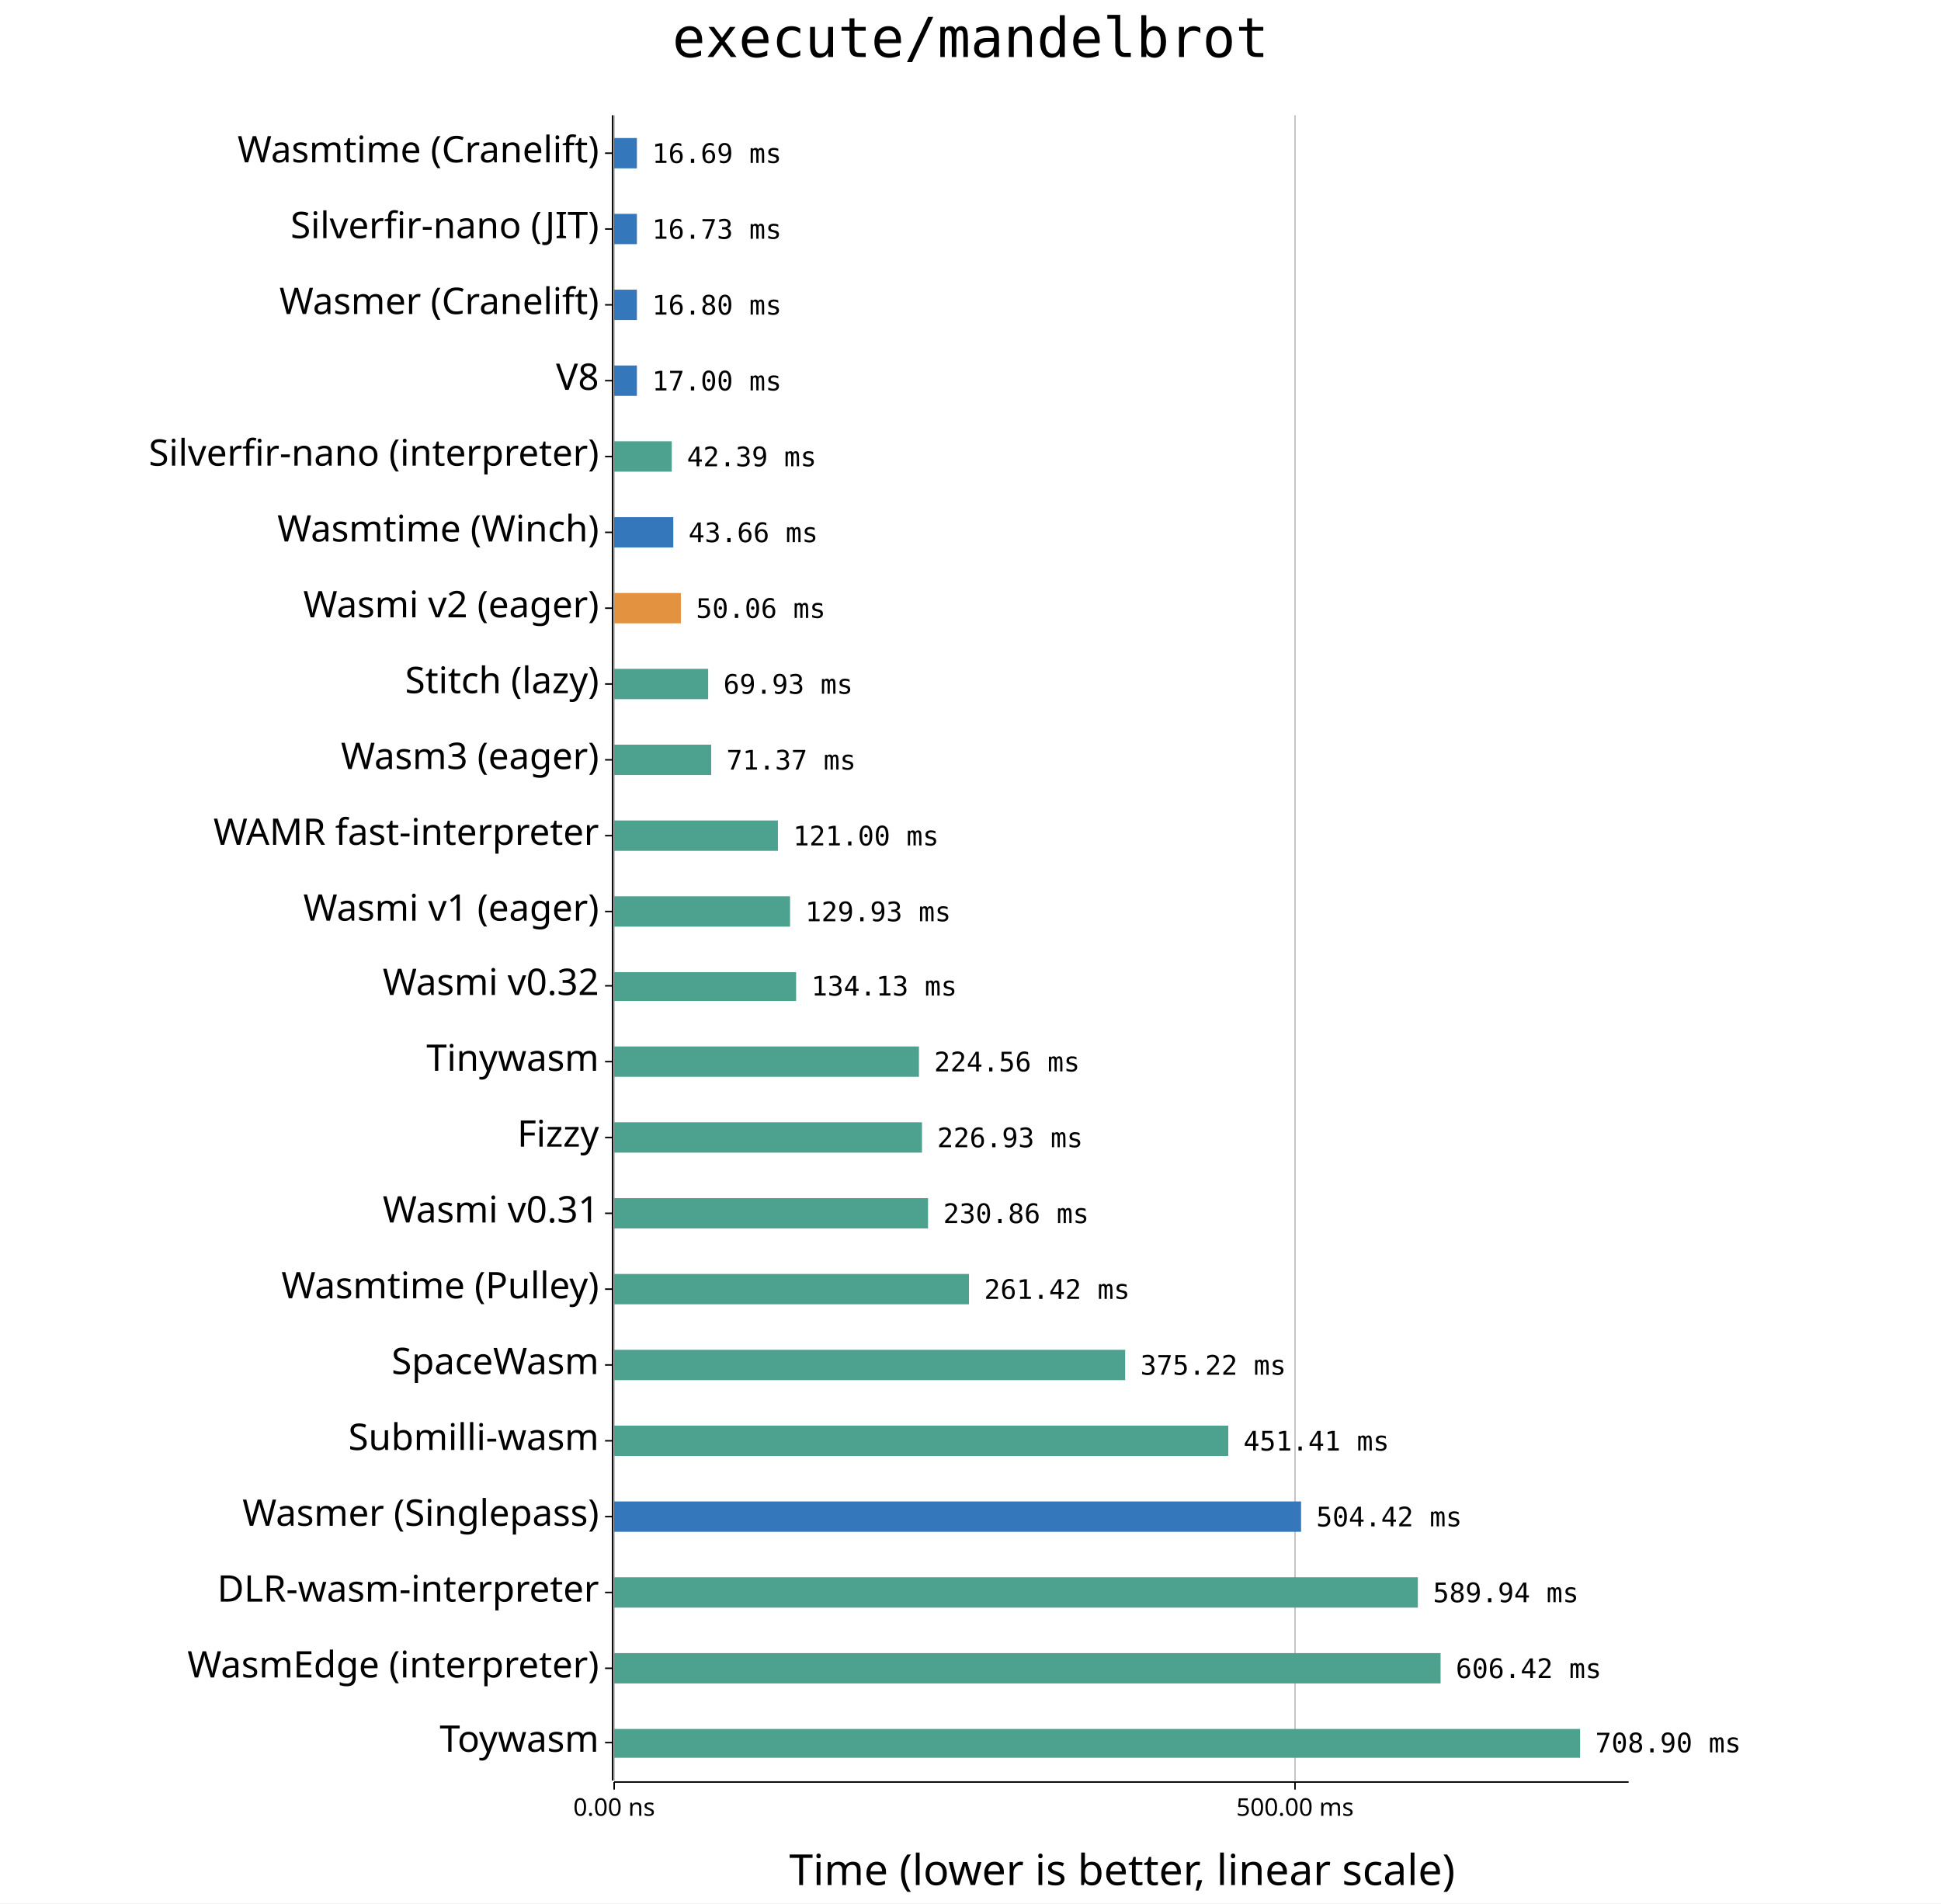
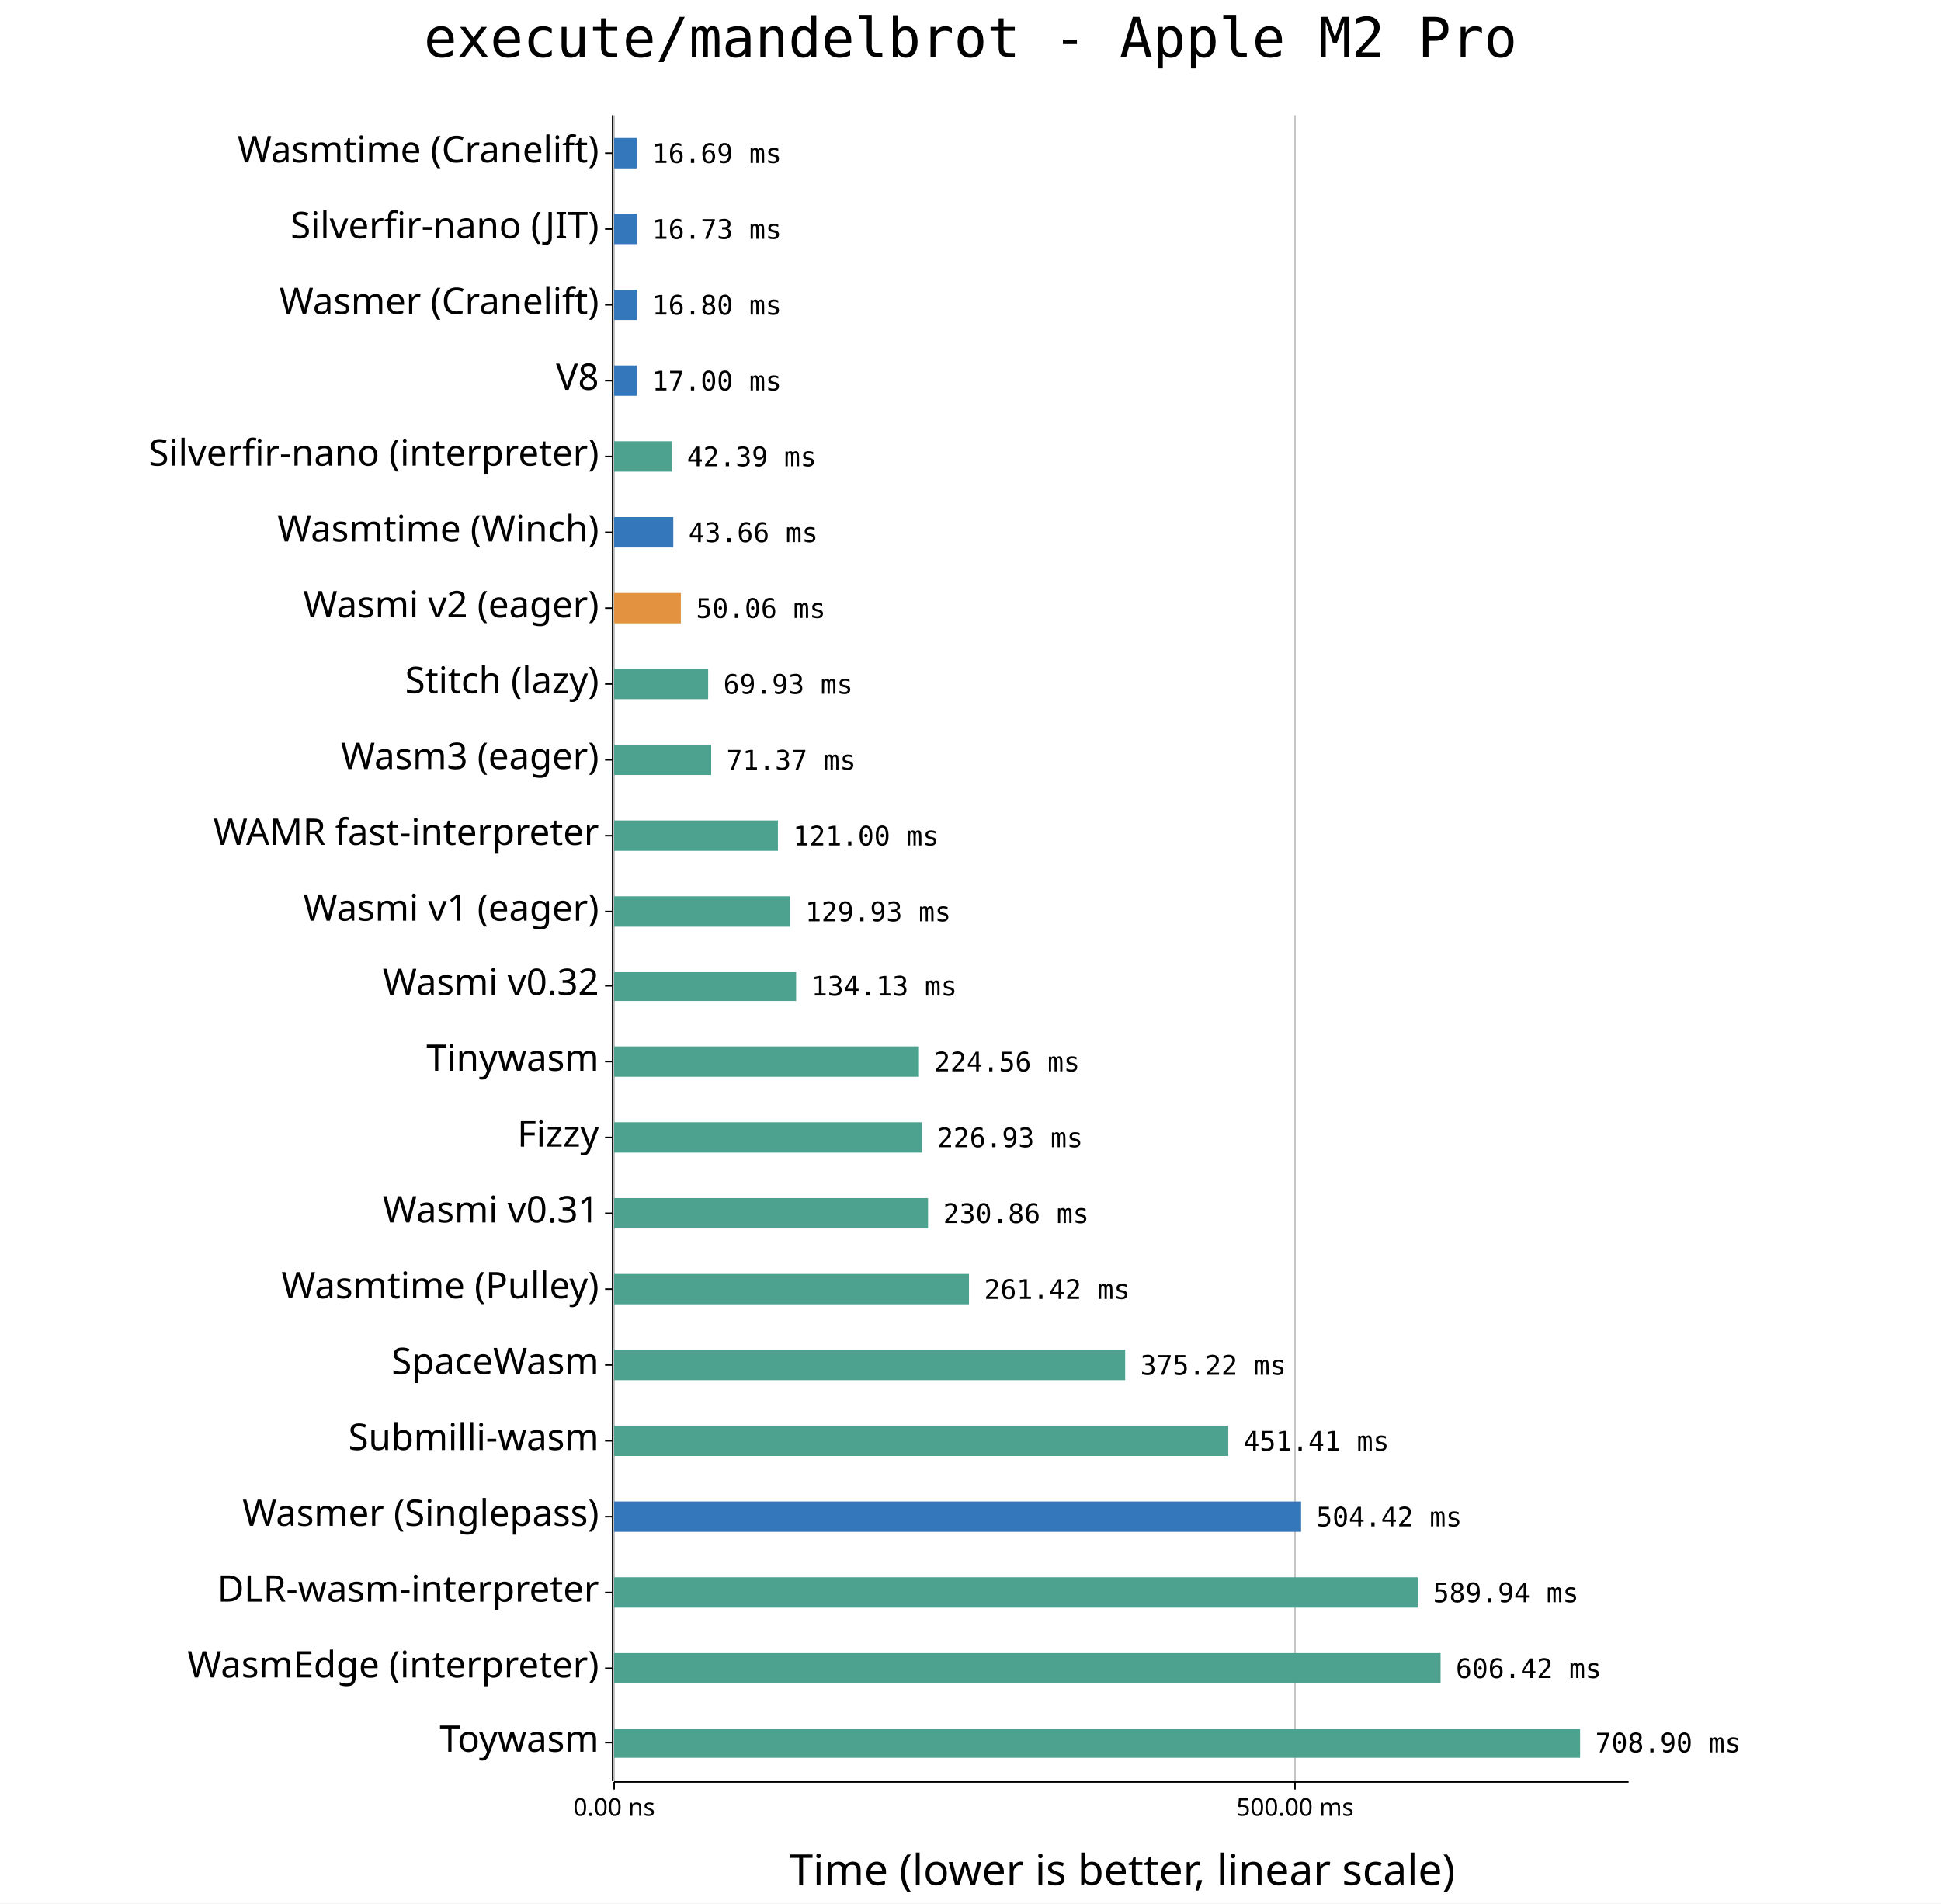
<svg xmlns="http://www.w3.org/2000/svg" width="1280" height="1255" viewBox="0 0 1280 1255">
  <rect x="0" y="0" width="1280" height="1255" opacity="1" fill="#FFFFFF" stroke="none" />
  <text x="640" y="10" dy="0.76em" text-anchor="middle" font-family="monospace" font-size="36.29" opacity="1" fill="#000000">
- execute/mandelbrot
+ execute/mandelbrot - Apple M2 Pro
</text>
  <line opacity="0.1" stroke="#000000" stroke-width="1" x1="405" y1="1174" x2="405" y2="76" />
  <line opacity="0.1" stroke="#000000" stroke-width="1" x1="854" y1="1174" x2="854" y2="76" />
  <text x="5" y="625" dy="0.76em" text-anchor="middle" font-family="sans-serif" font-size="28.226" opacity="1" fill="#000000" transform="rotate(270, 5, 625)">

</text>
  <text x="740" y="1250" dy="-0.5ex" text-anchor="middle" font-family="sans-serif" font-size="28.226" opacity="1" fill="#000000">
Time (lower is better, linear scale)
</text>
  <line opacity="0.15" stroke="#000000" stroke-width="1" x1="405" y1="1174" x2="405" y2="76" />
  <line opacity="0.15" stroke="#000000" stroke-width="1" x1="854" y1="1174" x2="854" y2="76" />
  <polyline fill="none" opacity="1" stroke="#000000" stroke-width="1" points="404,76 404,1174 " />
  <text x="395" y="1149" dy="0.5ex" text-anchor="end" font-family="sans-serif" font-size="24.194" opacity="1" fill="#000000">
Toywasm
</text>
  <polyline fill="none" opacity="1" stroke="#000000" stroke-width="1" points="399,1149 404,1149 " />
  <text x="395" y="1100" dy="0.5ex" text-anchor="end" font-family="sans-serif" font-size="24.194" opacity="1" fill="#000000">
WasmEdge (interpreter)
</text>
  <polyline fill="none" opacity="1" stroke="#000000" stroke-width="1" points="399,1100 404,1100 " />
  <text x="395" y="1050" dy="0.5ex" text-anchor="end" font-family="sans-serif" font-size="24.194" opacity="1" fill="#000000">
DLR-wasm-interpreter
</text>
  <polyline fill="none" opacity="1" stroke="#000000" stroke-width="1" points="399,1050 404,1050 " />
  <text x="395" y="1000" dy="0.5ex" text-anchor="end" font-family="sans-serif" font-size="24.194" opacity="1" fill="#000000">
Wasmer (Singlepass)
</text>
  <polyline fill="none" opacity="1" stroke="#000000" stroke-width="1" points="399,1000 404,1000 " />
  <text x="395" y="950" dy="0.5ex" text-anchor="end" font-family="sans-serif" font-size="24.194" opacity="1" fill="#000000">
Submilli-wasm
</text>
  <polyline fill="none" opacity="1" stroke="#000000" stroke-width="1" points="399,950 404,950 " />
  <text x="395" y="900" dy="0.5ex" text-anchor="end" font-family="sans-serif" font-size="24.194" opacity="1" fill="#000000">
SpaceWasm
</text>
  <polyline fill="none" opacity="1" stroke="#000000" stroke-width="1" points="399,900 404,900 " />
  <text x="395" y="850" dy="0.5ex" text-anchor="end" font-family="sans-serif" font-size="24.194" opacity="1" fill="#000000">
Wasmtime (Pulley)
</text>
  <polyline fill="none" opacity="1" stroke="#000000" stroke-width="1" points="399,850 404,850 " />
  <text x="395" y="800" dy="0.5ex" text-anchor="end" font-family="sans-serif" font-size="24.194" opacity="1" fill="#000000">
Wasmi v0.31
</text>
  <polyline fill="none" opacity="1" stroke="#000000" stroke-width="1" points="399,800 404,800 " />
  <text x="395" y="750" dy="0.5ex" text-anchor="end" font-family="sans-serif" font-size="24.194" opacity="1" fill="#000000">
Fizzy
</text>
  <polyline fill="none" opacity="1" stroke="#000000" stroke-width="1" points="399,750 404,750 " />
  <text x="395" y="700" dy="0.5ex" text-anchor="end" font-family="sans-serif" font-size="24.194" opacity="1" fill="#000000">
Tinywasm
</text>
  <polyline fill="none" opacity="1" stroke="#000000" stroke-width="1" points="399,700 404,700 " />
  <text x="395" y="650" dy="0.5ex" text-anchor="end" font-family="sans-serif" font-size="24.194" opacity="1" fill="#000000">
Wasmi v0.32
</text>
  <polyline fill="none" opacity="1" stroke="#000000" stroke-width="1" points="399,650 404,650 " />
  <text x="395" y="601" dy="0.5ex" text-anchor="end" font-family="sans-serif" font-size="24.194" opacity="1" fill="#000000">
Wasmi v1 (eager)
</text>
  <polyline fill="none" opacity="1" stroke="#000000" stroke-width="1" points="399,601 404,601 " />
  <text x="395" y="551" dy="0.5ex" text-anchor="end" font-family="sans-serif" font-size="24.194" opacity="1" fill="#000000">
WAMR fast-interpreter
</text>
  <polyline fill="none" opacity="1" stroke="#000000" stroke-width="1" points="399,551 404,551 " />
  <text x="395" y="501" dy="0.5ex" text-anchor="end" font-family="sans-serif" font-size="24.194" opacity="1" fill="#000000">
Wasm3 (eager)
</text>
  <polyline fill="none" opacity="1" stroke="#000000" stroke-width="1" points="399,501 404,501 " />
  <text x="395" y="451" dy="0.5ex" text-anchor="end" font-family="sans-serif" font-size="24.194" opacity="1" fill="#000000">
Stitch (lazy)
</text>
  <polyline fill="none" opacity="1" stroke="#000000" stroke-width="1" points="399,451 404,451 " />
  <text x="395" y="401" dy="0.5ex" text-anchor="end" font-family="sans-serif" font-size="24.194" opacity="1" fill="#000000">
Wasmi v2 (eager)
</text>
  <polyline fill="none" opacity="1" stroke="#000000" stroke-width="1" points="399,401 404,401 " />
  <text x="395" y="351" dy="0.5ex" text-anchor="end" font-family="sans-serif" font-size="24.194" opacity="1" fill="#000000">
Wasmtime (Winch)
</text>
  <polyline fill="none" opacity="1" stroke="#000000" stroke-width="1" points="399,351 404,351 " />
  <text x="395" y="301" dy="0.5ex" text-anchor="end" font-family="sans-serif" font-size="24.194" opacity="1" fill="#000000">
Silverfir-nano (interpreter)
</text>
  <polyline fill="none" opacity="1" stroke="#000000" stroke-width="1" points="399,301 404,301 " />
  <text x="395" y="251" dy="0.5ex" text-anchor="end" font-family="sans-serif" font-size="24.194" opacity="1" fill="#000000">
V8
</text>
  <polyline fill="none" opacity="1" stroke="#000000" stroke-width="1" points="399,251 404,251 " />
  <text x="395" y="201" dy="0.5ex" text-anchor="end" font-family="sans-serif" font-size="24.194" opacity="1" fill="#000000">
Wasmer (Cranelift)
</text>
  <polyline fill="none" opacity="1" stroke="#000000" stroke-width="1" points="399,201 404,201 " />
  <text x="395" y="151" dy="0.5ex" text-anchor="end" font-family="sans-serif" font-size="24.194" opacity="1" fill="#000000">
Silverfir-nano (JIT)
</text>
  <polyline fill="none" opacity="1" stroke="#000000" stroke-width="1" points="399,151 404,151 " />
  <text x="395" y="101" dy="0.5ex" text-anchor="end" font-family="sans-serif" font-size="24.194" opacity="1" fill="#000000">
Wasmtime (Cranelift)
</text>
  <polyline fill="none" opacity="1" stroke="#000000" stroke-width="1" points="399,101 404,101 " />
  <polyline fill="none" opacity="1" stroke="#000000" stroke-width="1" points="405,1175 1074,1175 " />
  <text x="405" y="1185" dy="0.76em" text-anchor="middle" font-family="sans-serif" font-size="16.129" opacity="1" fill="#000000">
0.00 ns
</text>
  <polyline fill="none" opacity="1" stroke="#000000" stroke-width="1" points="405,1175 405,1180 " />
  <text x="854" y="1185" dy="0.76em" text-anchor="middle" font-family="sans-serif" font-size="16.129" opacity="1" fill="#000000">
500.00 ms
</text>
  <polyline fill="none" opacity="1" stroke="#000000" stroke-width="1" points="854,1175 854,1180 " />
+   <rect x="405" y="890" width="337" height="20" opacity="1" fill="#4CA18F" stroke="none" />
+   <rect x="405" y="690" width="201" height="20" opacity="1" fill="#4CA18F" stroke="none" />
+   <rect x="405" y="391" width="44" height="20" opacity="1" fill="#E3923F" stroke="none" />
+   <rect x="405" y="790" width="207" height="20" opacity="1" fill="#4CA18F" stroke="none" />
+   <rect x="405" y="441" width="62" height="20" opacity="1" fill="#4CA18F" stroke="none" />
+   <rect x="405" y="940" width="405" height="20" opacity="1" fill="#4CA18F" stroke="none" />
+   <rect x="405" y="990" width="453" height="20" opacity="1" fill="#3477BA" stroke="none" />
+   <rect x="405" y="740" width="203" height="20" opacity="1" fill="#4CA18F" stroke="none" />
+   <rect x="405" y="541" width="108" height="20" opacity="1" fill="#4CA18F" stroke="none" />
+   <rect x="405" y="491" width="64" height="20" opacity="1" fill="#4CA18F" stroke="none" />
+   <rect x="405" y="641" width="120" height="19" opacity="1" fill="#4CA18F" stroke="none" />
+   <rect x="405" y="1140" width="637" height="19" opacity="1" fill="#4CA18F" stroke="none" />
+   <rect x="405" y="1090" width="545" height="20" opacity="1" fill="#4CA18F" stroke="none" />
+   <rect x="405" y="341" width="39" height="20" opacity="1" fill="#3477BA" stroke="none" />
+   <rect x="405" y="191" width="15" height="20" opacity="1" fill="#3477BA" stroke="none" />
+   <rect x="405" y="591" width="116" height="20" opacity="1" fill="#4CA18F" stroke="none" />
+   <rect x="405" y="241" width="15" height="20" opacity="1" fill="#3477BA" stroke="none" />
+   <rect x="405" y="141" width="15" height="20" opacity="1" fill="#3477BA" stroke="none" />
  <rect x="405" y="1040" width="530" height="20" opacity="1" fill="#4CA18F" stroke="none" />
-   <rect x="405" y="641" width="120" height="19" opacity="1" fill="#4CA18F" stroke="none" />
-   <rect x="405" y="391" width="44" height="20" opacity="1" fill="#E3923F" stroke="none" />
-   <rect x="405" y="940" width="405" height="20" opacity="1" fill="#4CA18F" stroke="none" />
-   <rect x="405" y="341" width="39" height="20" opacity="1" fill="#3477BA" stroke="none" />
-   <rect x="405" y="141" width="15" height="20" opacity="1" fill="#3477BA" stroke="none" />
-   <rect x="405" y="191" width="15" height="20" opacity="1" fill="#3477BA" stroke="none" />
-   <rect x="405" y="541" width="108" height="20" opacity="1" fill="#4CA18F" stroke="none" />
-   <rect x="405" y="441" width="62" height="20" opacity="1" fill="#4CA18F" stroke="none" />
+   <rect x="405" y="91" width="15" height="20" opacity="1" fill="#3477BA" stroke="none" />
  <rect x="405" y="840" width="234" height="20" opacity="1" fill="#4CA18F" stroke="none" />
  <rect x="405" y="291" width="38" height="20" opacity="1" fill="#4CA18F" stroke="none" />
-   <rect x="405" y="890" width="337" height="20" opacity="1" fill="#4CA18F" stroke="none" />
-   <rect x="405" y="1140" width="637" height="19" opacity="1" fill="#4CA18F" stroke="none" />
-   <rect x="405" y="690" width="201" height="20" opacity="1" fill="#4CA18F" stroke="none" />
-   <rect x="405" y="990" width="453" height="20" opacity="1" fill="#3477BA" stroke="none" />
-   <rect x="405" y="491" width="64" height="20" opacity="1" fill="#4CA18F" stroke="none" />
-   <rect x="405" y="241" width="15" height="20" opacity="1" fill="#3477BA" stroke="none" />
-   <rect x="405" y="1090" width="545" height="20" opacity="1" fill="#4CA18F" stroke="none" />
-   <rect x="405" y="740" width="203" height="20" opacity="1" fill="#4CA18F" stroke="none" />
-   <rect x="405" y="91" width="15" height="20" opacity="1" fill="#3477BA" stroke="none" />
-   <rect x="405" y="591" width="116" height="20" opacity="1" fill="#4CA18F" stroke="none" />
-   <rect x="405" y="790" width="207" height="20" opacity="1" fill="#4CA18F" stroke="none" />
  <text x="1052" y="1151" dy="0.5ex" text-anchor="start" font-family="monospace" font-size="17.742" opacity="1" fill="#000000">
708.90 ms
</text>
  <text x="960" y="1102" dy="0.5ex" text-anchor="start" font-family="monospace" font-size="17.742" opacity="1" fill="#000000">
606.42 ms
</text>
  <text x="945" y="1052" dy="0.5ex" text-anchor="start" font-family="monospace" font-size="17.742" opacity="1" fill="#000000">
589.94 ms
</text>
  <text x="868" y="1002" dy="0.5ex" text-anchor="start" font-family="monospace" font-size="17.742" opacity="1" fill="#000000">
504.42 ms
</text>
  <text x="820" y="952" dy="0.5ex" text-anchor="start" font-family="monospace" font-size="17.742" opacity="1" fill="#000000">
451.41 ms
</text>
  <text x="752" y="902" dy="0.5ex" text-anchor="start" font-family="monospace" font-size="17.742" opacity="1" fill="#000000">
375.22 ms
</text>
  <text x="649" y="852" dy="0.5ex" text-anchor="start" font-family="monospace" font-size="17.742" opacity="1" fill="#000000">
261.42 ms
</text>
  <text x="622" y="802" dy="0.5ex" text-anchor="start" font-family="monospace" font-size="17.742" opacity="1" fill="#000000">
230.86 ms
</text>
  <text x="618" y="752" dy="0.5ex" text-anchor="start" font-family="monospace" font-size="17.742" opacity="1" fill="#000000">
226.93 ms
</text>
  <text x="616" y="702" dy="0.5ex" text-anchor="start" font-family="monospace" font-size="17.742" opacity="1" fill="#000000">
224.56 ms
</text>
  <text x="535" y="652" dy="0.5ex" text-anchor="start" font-family="monospace" font-size="17.742" opacity="1" fill="#000000">
134.13 ms
</text>
  <text x="531" y="603" dy="0.5ex" text-anchor="start" font-family="monospace" font-size="17.742" opacity="1" fill="#000000">
129.93 ms
</text>
  <text x="523" y="553" dy="0.5ex" text-anchor="start" font-family="monospace" font-size="17.742" opacity="1" fill="#000000">
121.00 ms
</text>
  <text x="479" y="503" dy="0.5ex" text-anchor="start" font-family="monospace" font-size="17.742" opacity="1" fill="#000000">
71.37 ms
</text>
  <text x="477" y="453" dy="0.5ex" text-anchor="start" font-family="monospace" font-size="17.742" opacity="1" fill="#000000">
69.93 ms
</text>
  <text x="459" y="403" dy="0.5ex" text-anchor="start" font-family="monospace" font-size="17.742" opacity="1" fill="#000000">
50.06 ms
</text>
  <text x="454" y="353" dy="0.5ex" text-anchor="start" font-family="monospace" font-size="17.742" opacity="1" fill="#000000">
43.66 ms
</text>
  <text x="453" y="303" dy="0.5ex" text-anchor="start" font-family="monospace" font-size="17.742" opacity="1" fill="#000000">
42.39 ms
</text>
  <text x="430" y="253" dy="0.5ex" text-anchor="start" font-family="monospace" font-size="17.742" opacity="1" fill="#000000">
17.00 ms
</text>
  <text x="430" y="203" dy="0.5ex" text-anchor="start" font-family="monospace" font-size="17.742" opacity="1" fill="#000000">
16.80 ms
</text>
  <text x="430" y="153" dy="0.5ex" text-anchor="start" font-family="monospace" font-size="17.742" opacity="1" fill="#000000">
16.73 ms
</text>
  <text x="430" y="103" dy="0.5ex" text-anchor="start" font-family="monospace" font-size="17.742" opacity="1" fill="#000000">
16.69 ms
</text>
</svg>
